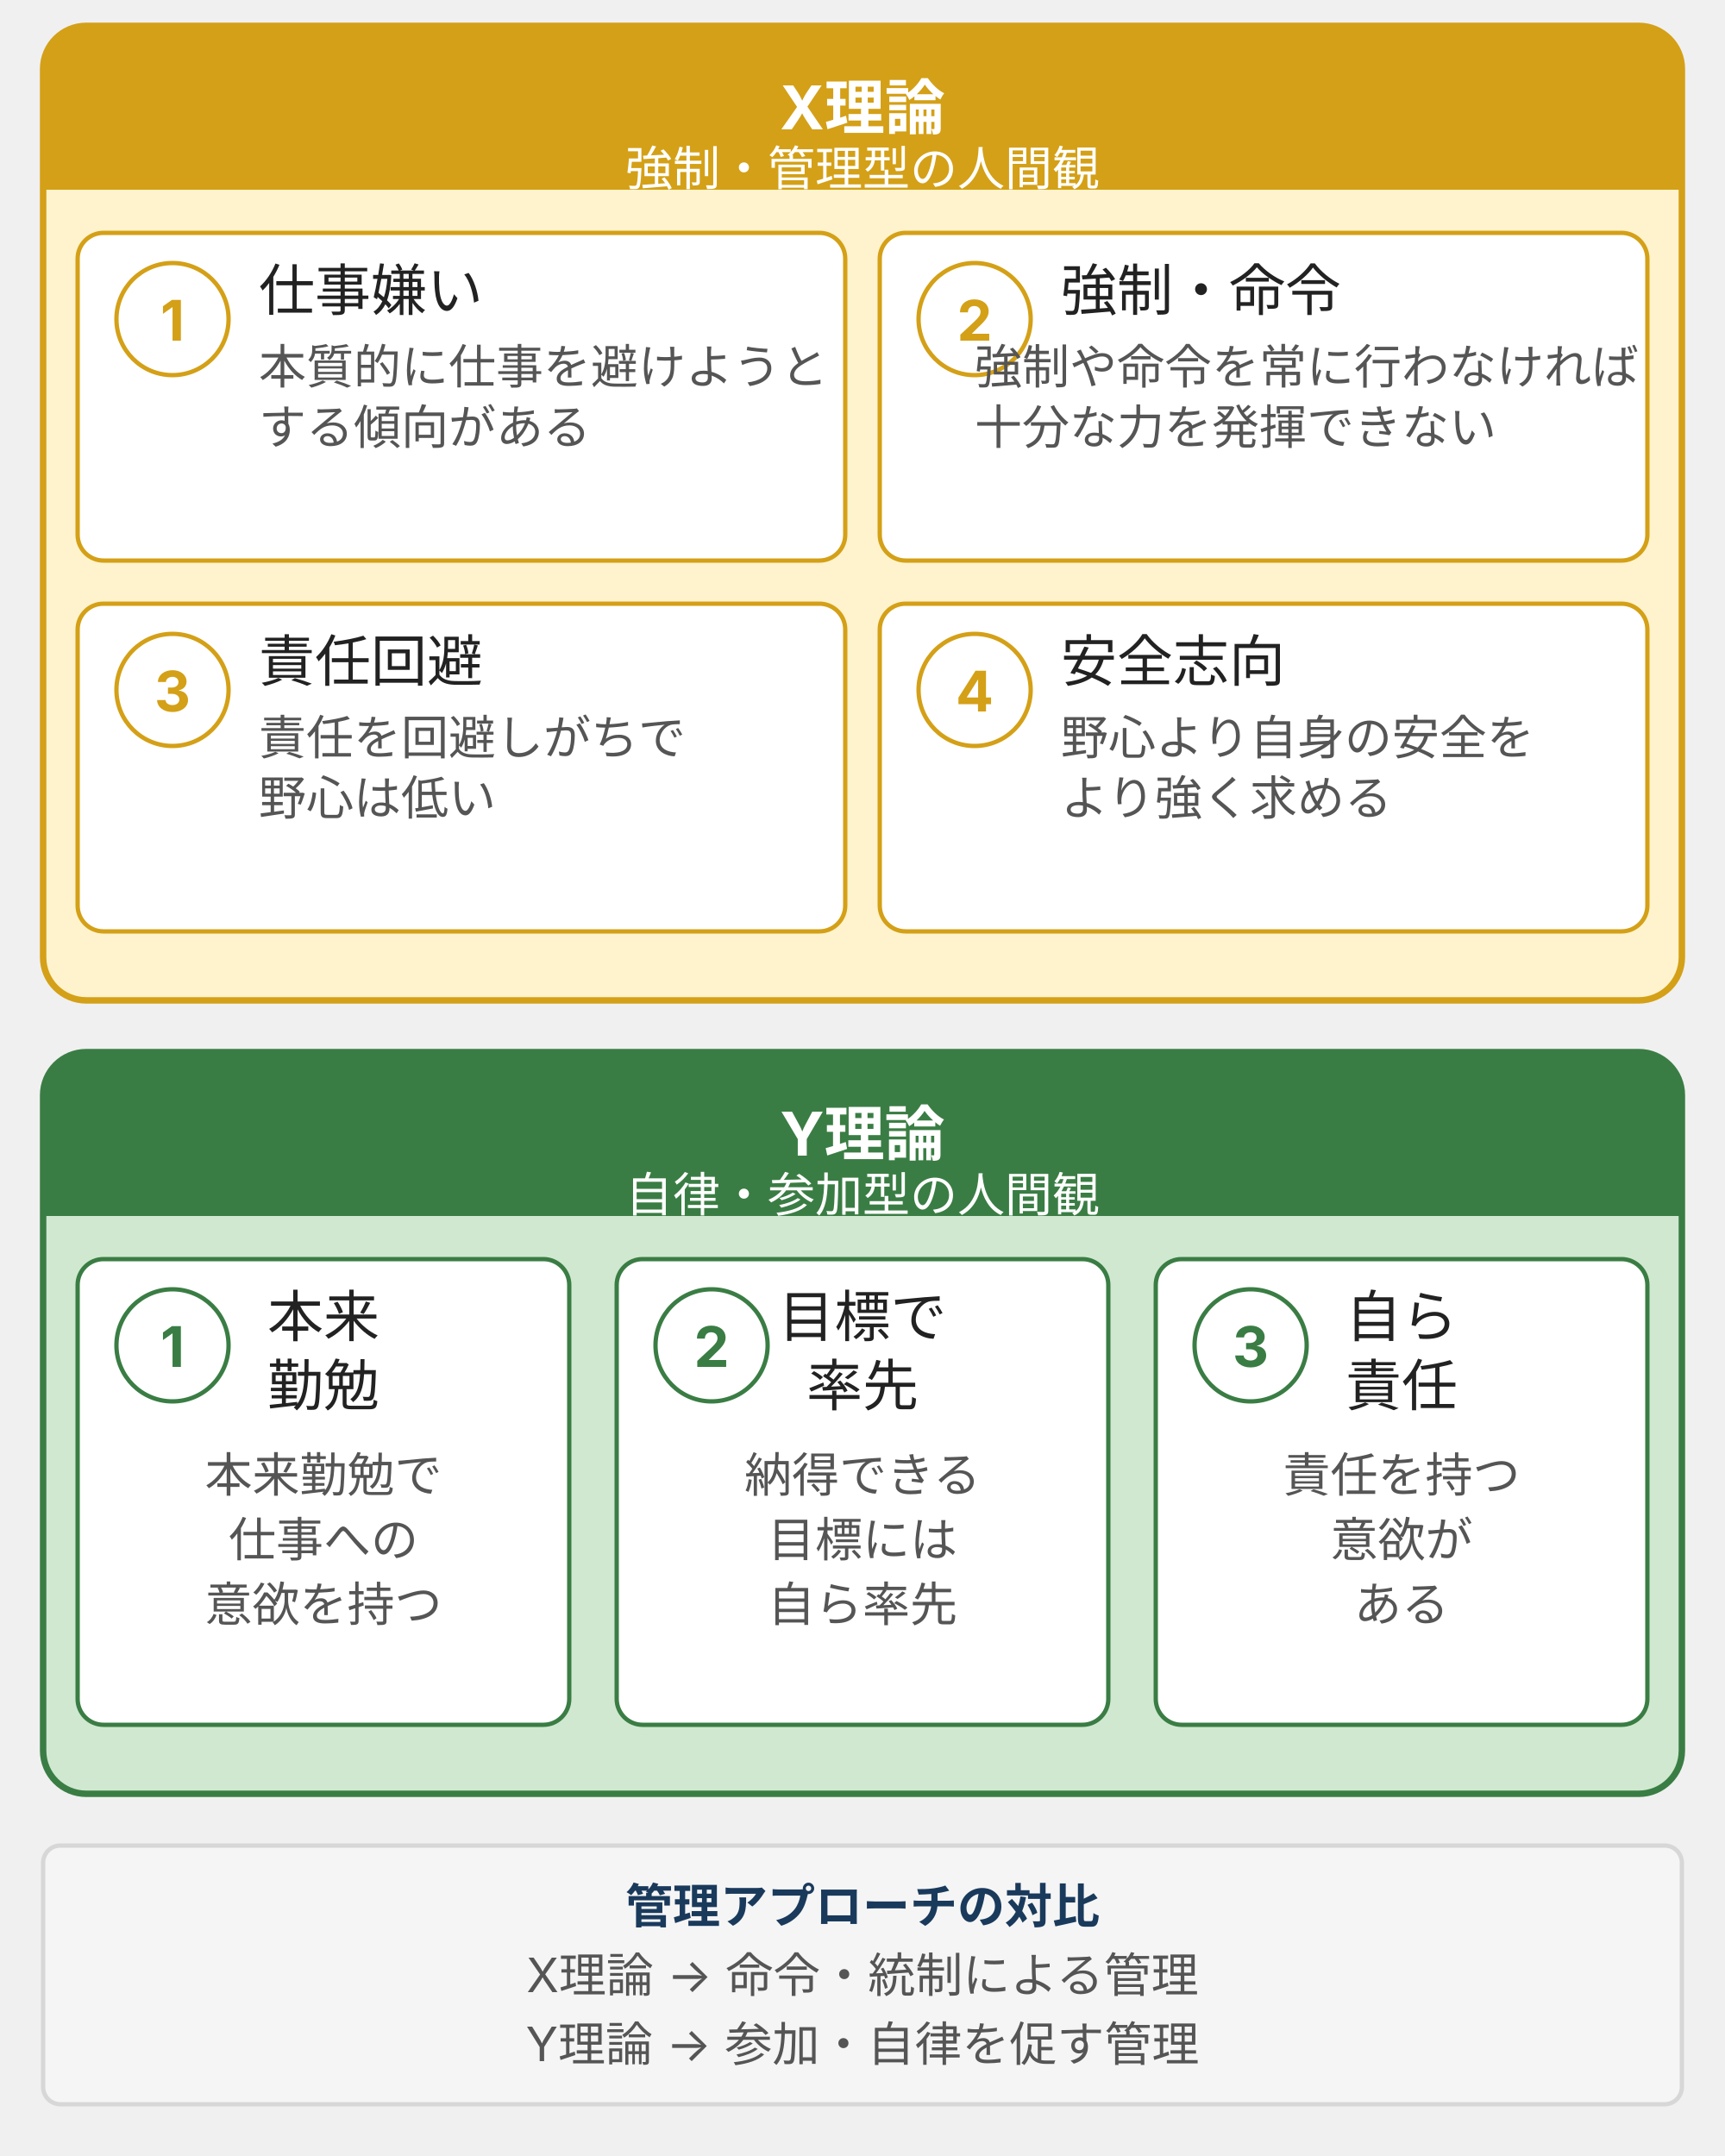
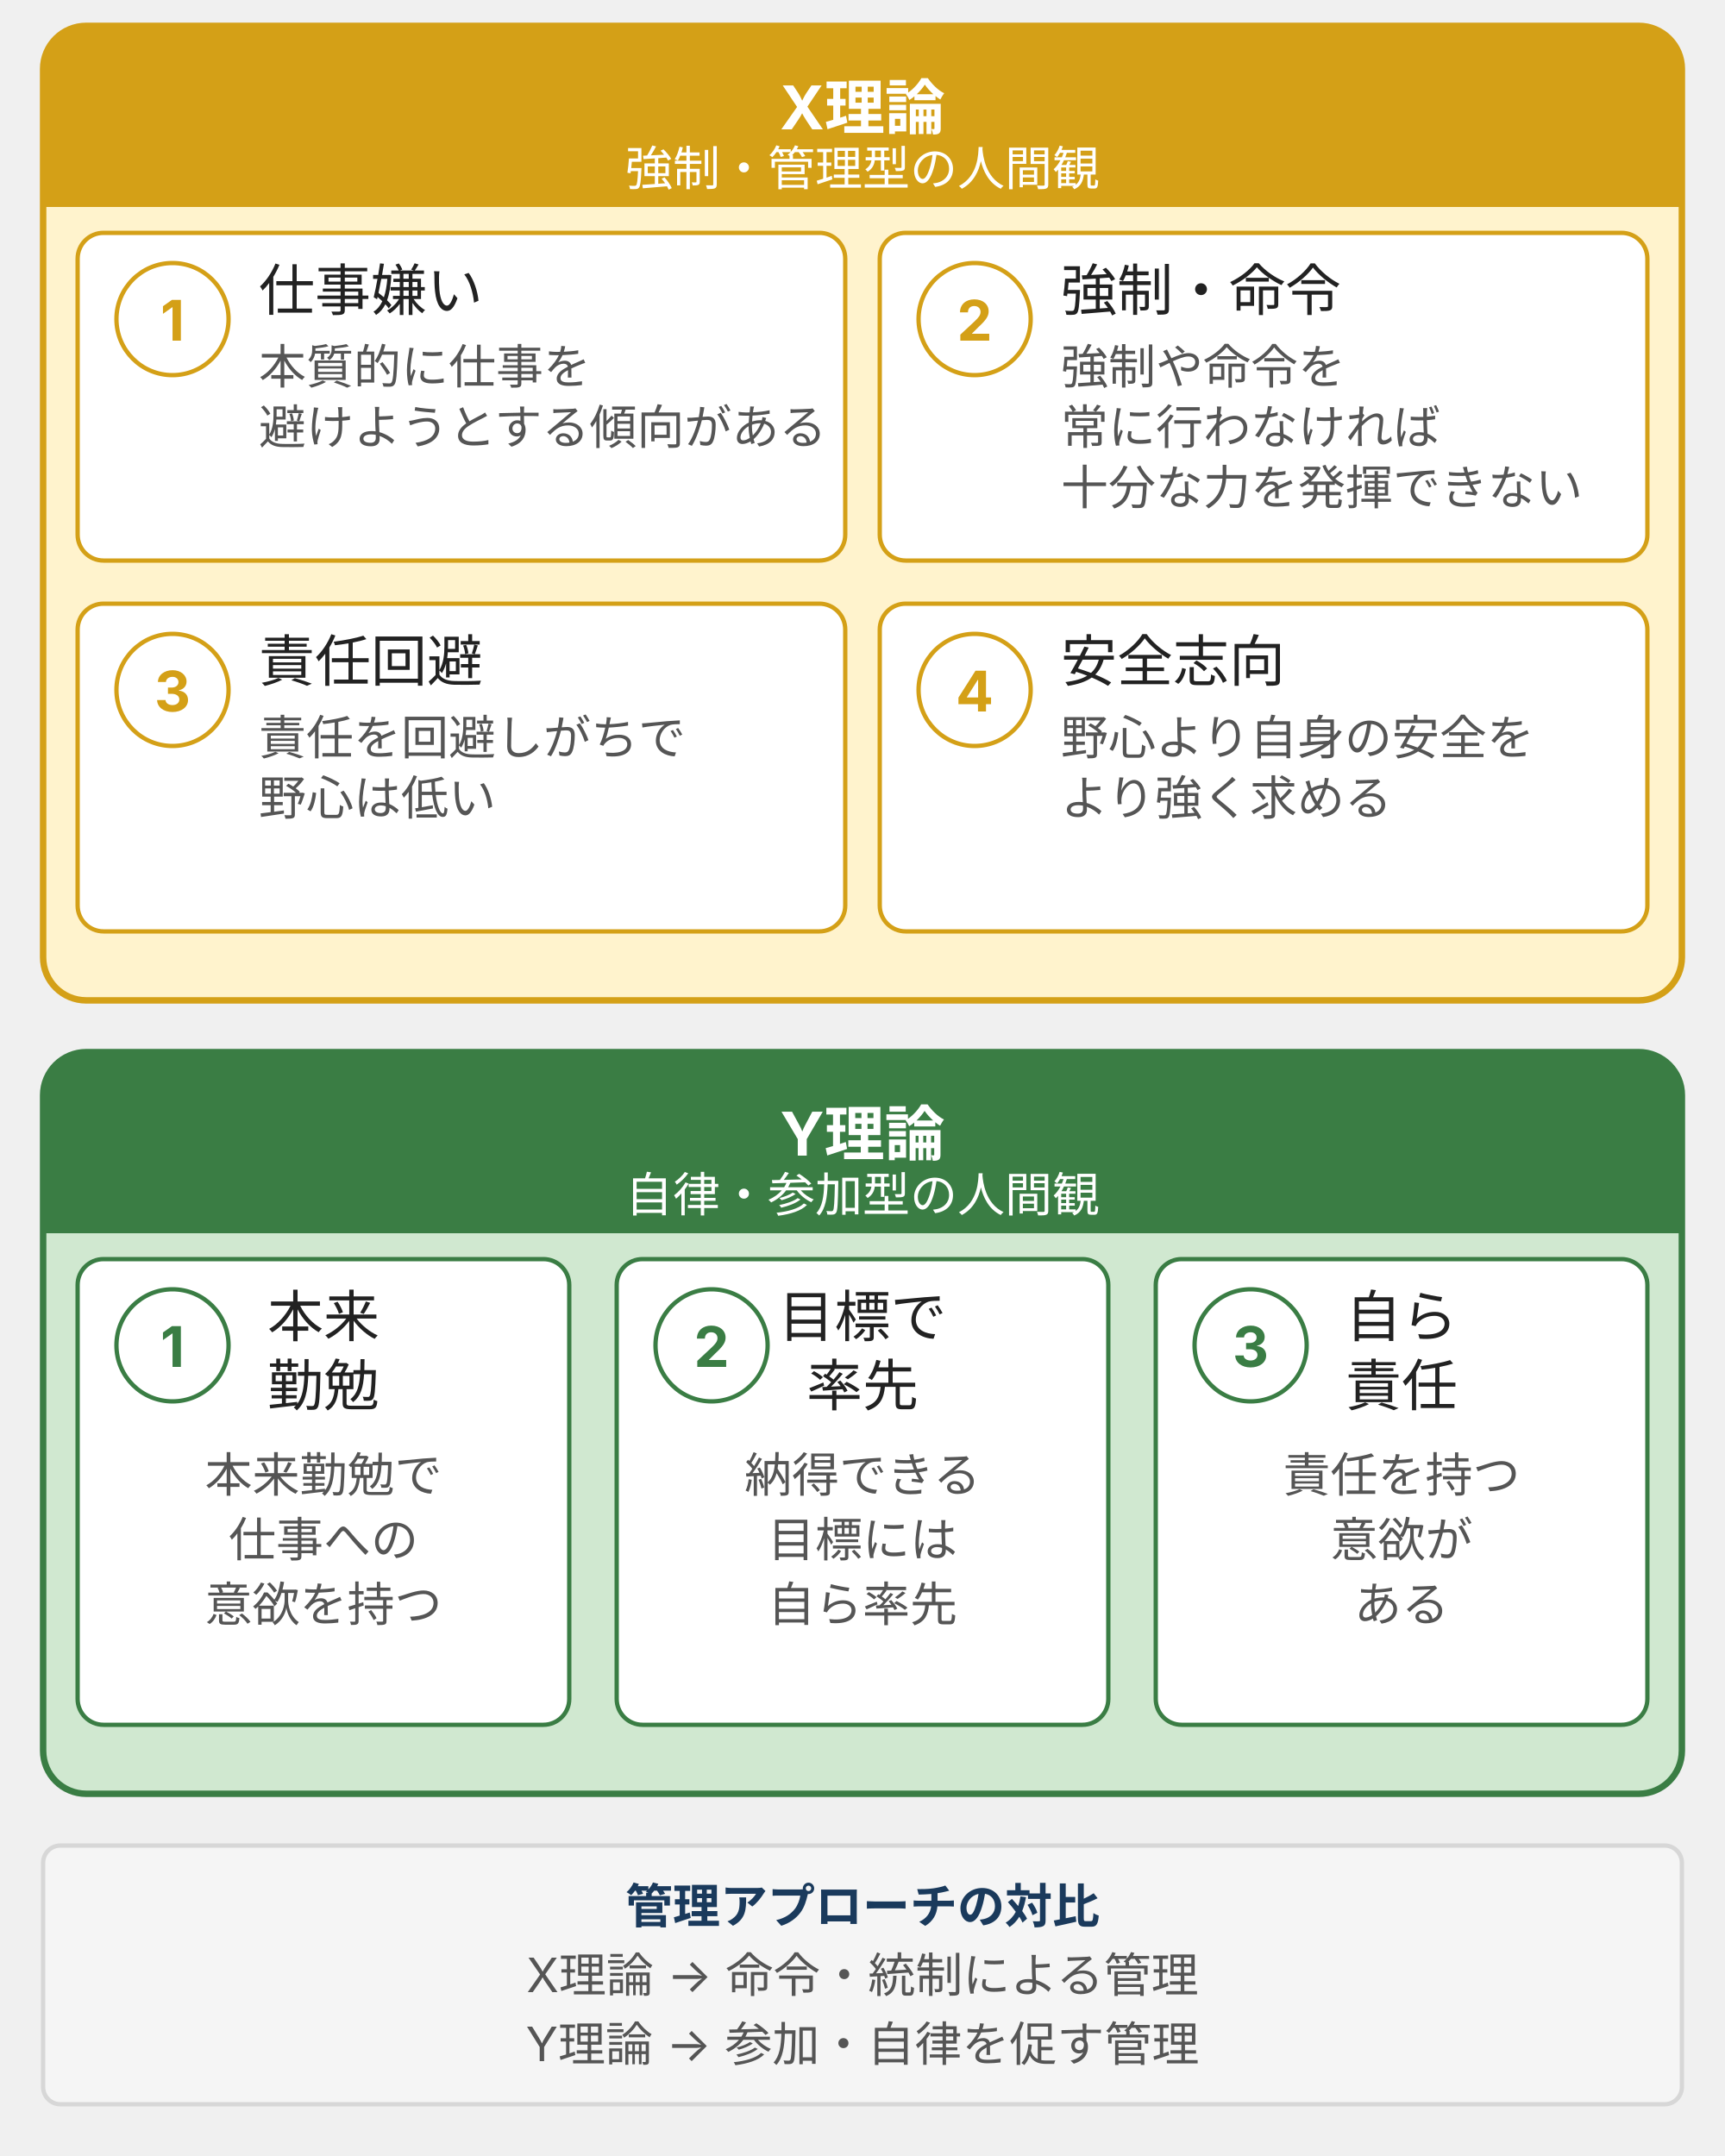
<svg xmlns="http://www.w3.org/2000/svg" viewBox="0 0 400 500" style="max-width:400px;width:100%" width="400" height="500" role="img" aria-label="マグレガーのX理論とY理論の2カラム比較。X理論は仕事嫌い・強制命令・責任回避・安全志向、Y理論は自律・目標で率先・自ら責任を特徴とする">
  <defs>
    <style>
      text { font-family: Inter, "Noto Sans JP", "Hiragino Kaku Gothic ProN", sans-serif; }
      .t-sub     { font-size: 11px; fill: #555; }
      .t-label   { font-size: 13px; fill: #222; }
      .t-note    { font-size: 11px; fill: #555; }
      .t-foot    { font-size: 11px; fill: #555; }
      /* warn寄り = X理論 */
      .box-warn  { fill: #fff3cd; stroke: #d4a017; stroke-width: 1.5; }
      .hdr-warn  { fill: #d4a017; }
      .hdr-warn-text { font-size: 14px; font-weight: bold; fill: #ffffff; }
      .item-warn { fill: #ffffff; stroke: #d4a017; stroke-width: 1; }
      .num-warn  { font-size: 13px; font-weight: bold; fill: #d4a017; }
      /* positive寄り = Y理論 */
      .box-pos   { fill: #d0e8d0; stroke: #3a7d44; stroke-width: 1.5; }
      .hdr-pos   { fill: #3a7d44; }
      .hdr-pos-text { font-size: 14px; font-weight: bold; fill: #ffffff; }
      .item-pos  { fill: #ffffff; stroke: #3a7d44; stroke-width: 1; }
      .num-pos   { font-size: 13px; font-weight: bold; fill: #3a7d44; }
    </style>
  </defs>
  <rect class="box-warn" x="10" y="6" width="380" height="226" rx="10" />
-   <rect class="hdr-warn" x="10" y="6" width="380" height="38" rx="10" />
-   <rect class="hdr-warn" x="10" y="30" width="380" height="14" />
+   <rect class="hdr-warn" x="10" y="6" width="380" height="42" rx="10" />
+   <rect class="hdr-warn" x="10" y="30" width="380" height="18" />
  <text class="hdr-warn-text" x="200" y="30" text-anchor="middle">X理論</text>
  <text style="font-size:11px;fill:#ffffff;" x="200" y="43" text-anchor="middle">強制・管理型の人間観</text>
  <rect class="item-warn" x="18" y="54" width="178" height="76" rx="6" />
  <circle class="item-warn" cx="40" cy="74" r="13" />
  <text class="num-warn" x="40" y="79" text-anchor="middle">1</text>
  <text class="t-label" x="60" y="72">仕事嫌い</text>
-   <text class="t-note" x="60" y="89">本質的に仕事を避けようと</text>
-   <text class="t-note" x="60" y="103">する傾向がある</text>
+   <text class="t-note" x="60" y="89">本質的に仕事を</text>
+   <text class="t-note" x="60" y="103">避けようとする傾向がある</text>
  <rect class="item-warn" x="204" y="54" width="178" height="76" rx="6" />
  <circle class="item-warn" cx="226" cy="74" r="13" />
  <text class="num-warn" x="226" y="79" text-anchor="middle">2</text>
  <text class="t-label" x="246" y="72">強制・命令</text>
-   <text class="t-note" x="226" y="89">強制や命令を常に行わなければ</text>
-   <text class="t-note" x="226" y="103">十分な力を発揮できない</text>
+   <text class="t-note" x="246" y="89">強制や命令を</text>
+   <text class="t-note" x="246" y="103">常に行わなければ</text>
+   <text class="t-note" x="246" y="117">十分な力を発揮できない</text>
  <rect class="item-warn" x="18" y="140" width="178" height="76" rx="6" />
  <circle class="item-warn" cx="40" cy="160" r="13" />
  <text class="num-warn" x="40" y="165" text-anchor="middle">3</text>
  <text class="t-label" x="60" y="158">責任回避</text>
  <text class="t-note" x="60" y="175">責任を回避しがちで</text>
  <text class="t-note" x="60" y="189">野心は低い</text>
  <rect class="item-warn" x="204" y="140" width="178" height="76" rx="6" />
  <circle class="item-warn" cx="226" cy="160" r="13" />
  <text class="num-warn" x="226" y="165" text-anchor="middle">4</text>
  <text class="t-label" x="246" y="158">安全志向</text>
  <text class="t-note" x="246" y="175">野心より自身の安全を</text>
  <text class="t-note" x="246" y="189">より強く求める</text>
  <rect class="box-pos" x="10" y="244" width="380" height="172" rx="10" />
-   <rect class="hdr-pos" x="10" y="244" width="380" height="38" rx="10" />
-   <rect class="hdr-pos" x="10" y="268" width="380" height="14" />
+   <rect class="hdr-pos" x="10" y="244" width="380" height="42" rx="10" />
+   <rect class="hdr-pos" x="10" y="268" width="380" height="18" />
  <text class="hdr-pos-text" x="200" y="268" text-anchor="middle">Y理論</text>
  <text style="font-size:11px;fill:#ffffff;" x="200" y="281" text-anchor="middle">自律・参加型の人間観</text>
  <rect class="item-pos" x="18" y="292" width="114" height="108" rx="6" />
  <circle class="item-pos" cx="40" cy="312" r="13" />
  <text class="num-pos" x="40" y="317" text-anchor="middle">1</text>
  <text class="t-label" x="75" y="310" text-anchor="middle">本来</text>
  <text class="t-label" x="75" y="326" text-anchor="middle">勤勉</text>
  <text class="t-note" x="75" y="346" text-anchor="middle">本来勤勉で</text>
  <text class="t-note" x="75" y="361" text-anchor="middle">仕事への</text>
  <text class="t-note" x="75" y="376" text-anchor="middle">意欲を持つ</text>
  <rect class="item-pos" x="143" y="292" width="114" height="108" rx="6" />
  <circle class="item-pos" cx="165" cy="312" r="13" />
  <text class="num-pos" x="165" y="317" text-anchor="middle">2</text>
  <text class="t-label" x="200" y="310" text-anchor="middle">目標で</text>
  <text class="t-label" x="200" y="326" text-anchor="middle">率先</text>
  <text class="t-note" x="200" y="346" text-anchor="middle">納得できる</text>
  <text class="t-note" x="200" y="361" text-anchor="middle">目標には</text>
  <text class="t-note" x="200" y="376" text-anchor="middle">自ら率先</text>
  <rect class="item-pos" x="268" y="292" width="114" height="108" rx="6" />
  <circle class="item-pos" cx="290" cy="312" r="13" />
  <text class="num-pos" x="290" y="317" text-anchor="middle">3</text>
  <text class="t-label" x="325" y="310" text-anchor="middle">自ら</text>
  <text class="t-label" x="325" y="326" text-anchor="middle">責任</text>
  <text class="t-note" x="325" y="346" text-anchor="middle">責任を持つ</text>
  <text class="t-note" x="325" y="361" text-anchor="middle">意欲が</text>
  <text class="t-note" x="325" y="376" text-anchor="middle">ある</text>
  <rect x="10" y="428" width="380" height="60" rx="4" fill="#f5f5f5" stroke="#d7d7d7" stroke-width="1" />
  <text font-size="11" font-weight="bold" fill="#1a3a5c" x="200" y="446" text-anchor="middle">管理アプローチの対比</text>
  <text class="t-foot" x="200" y="462" text-anchor="middle">X理論 → 命令・統制による管理</text>
  <text class="t-foot" x="200" y="478" text-anchor="middle">Y理論 → 参加・自律を促す管理</text>
</svg>
